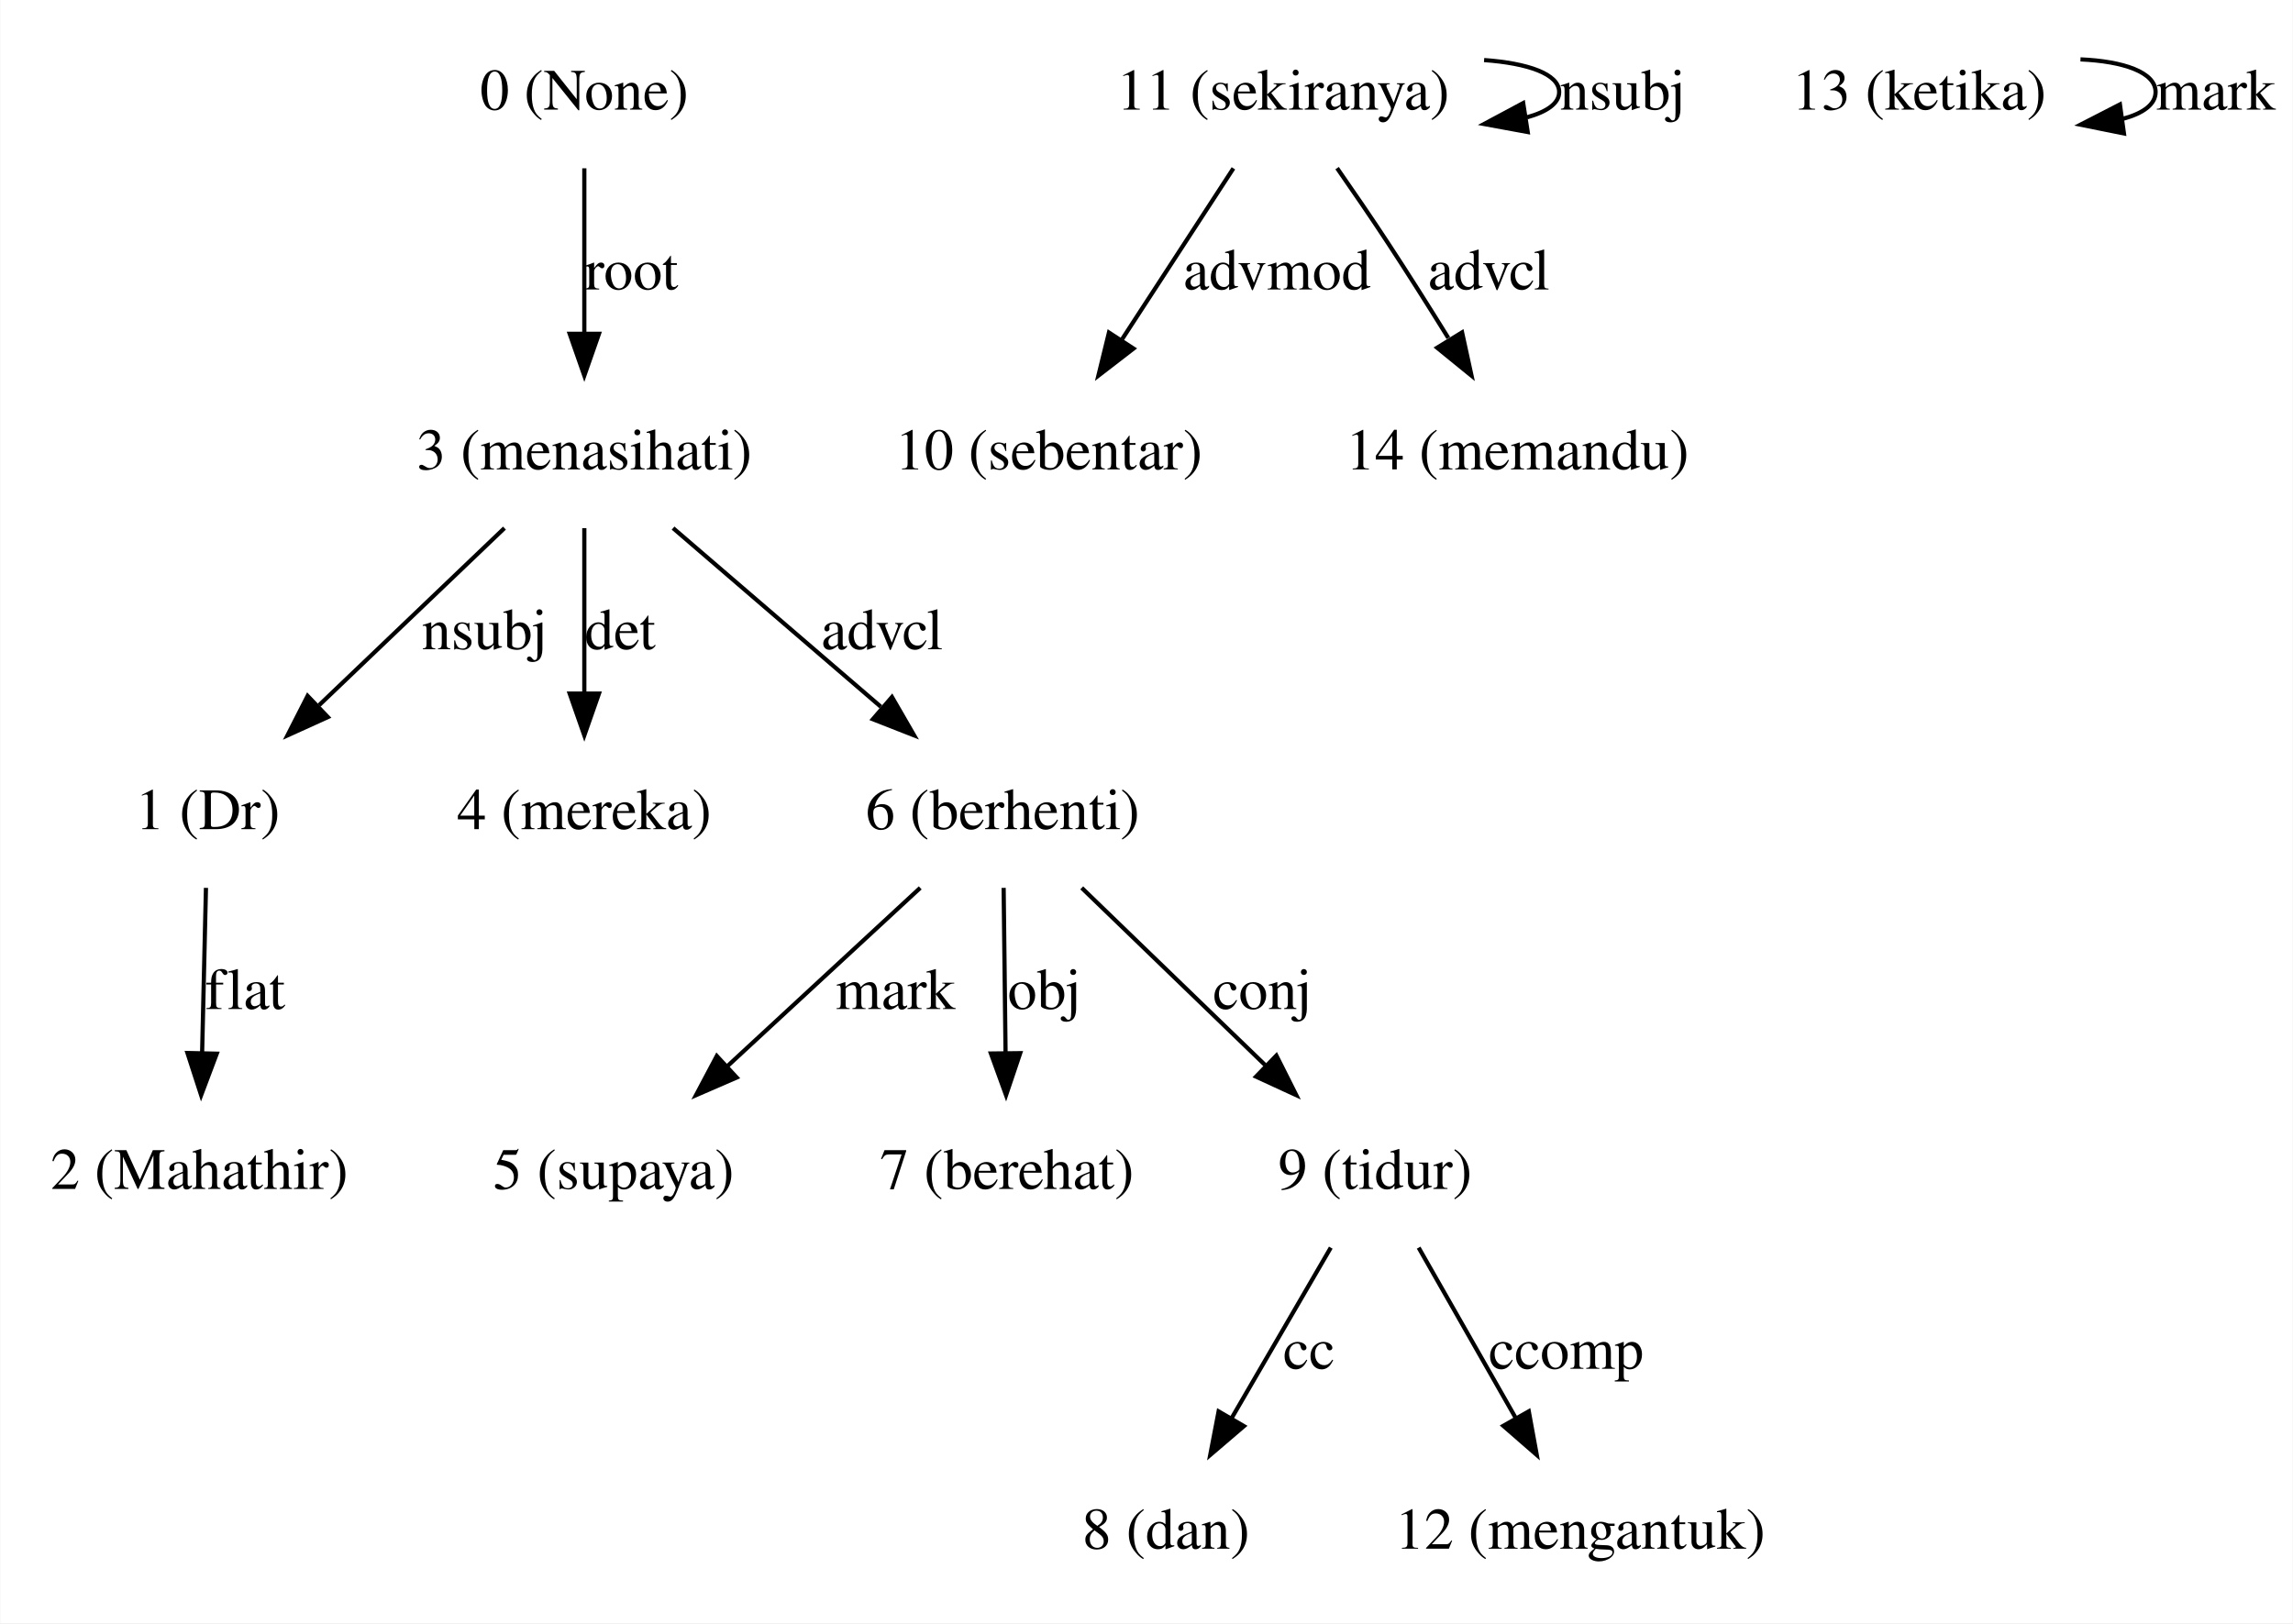
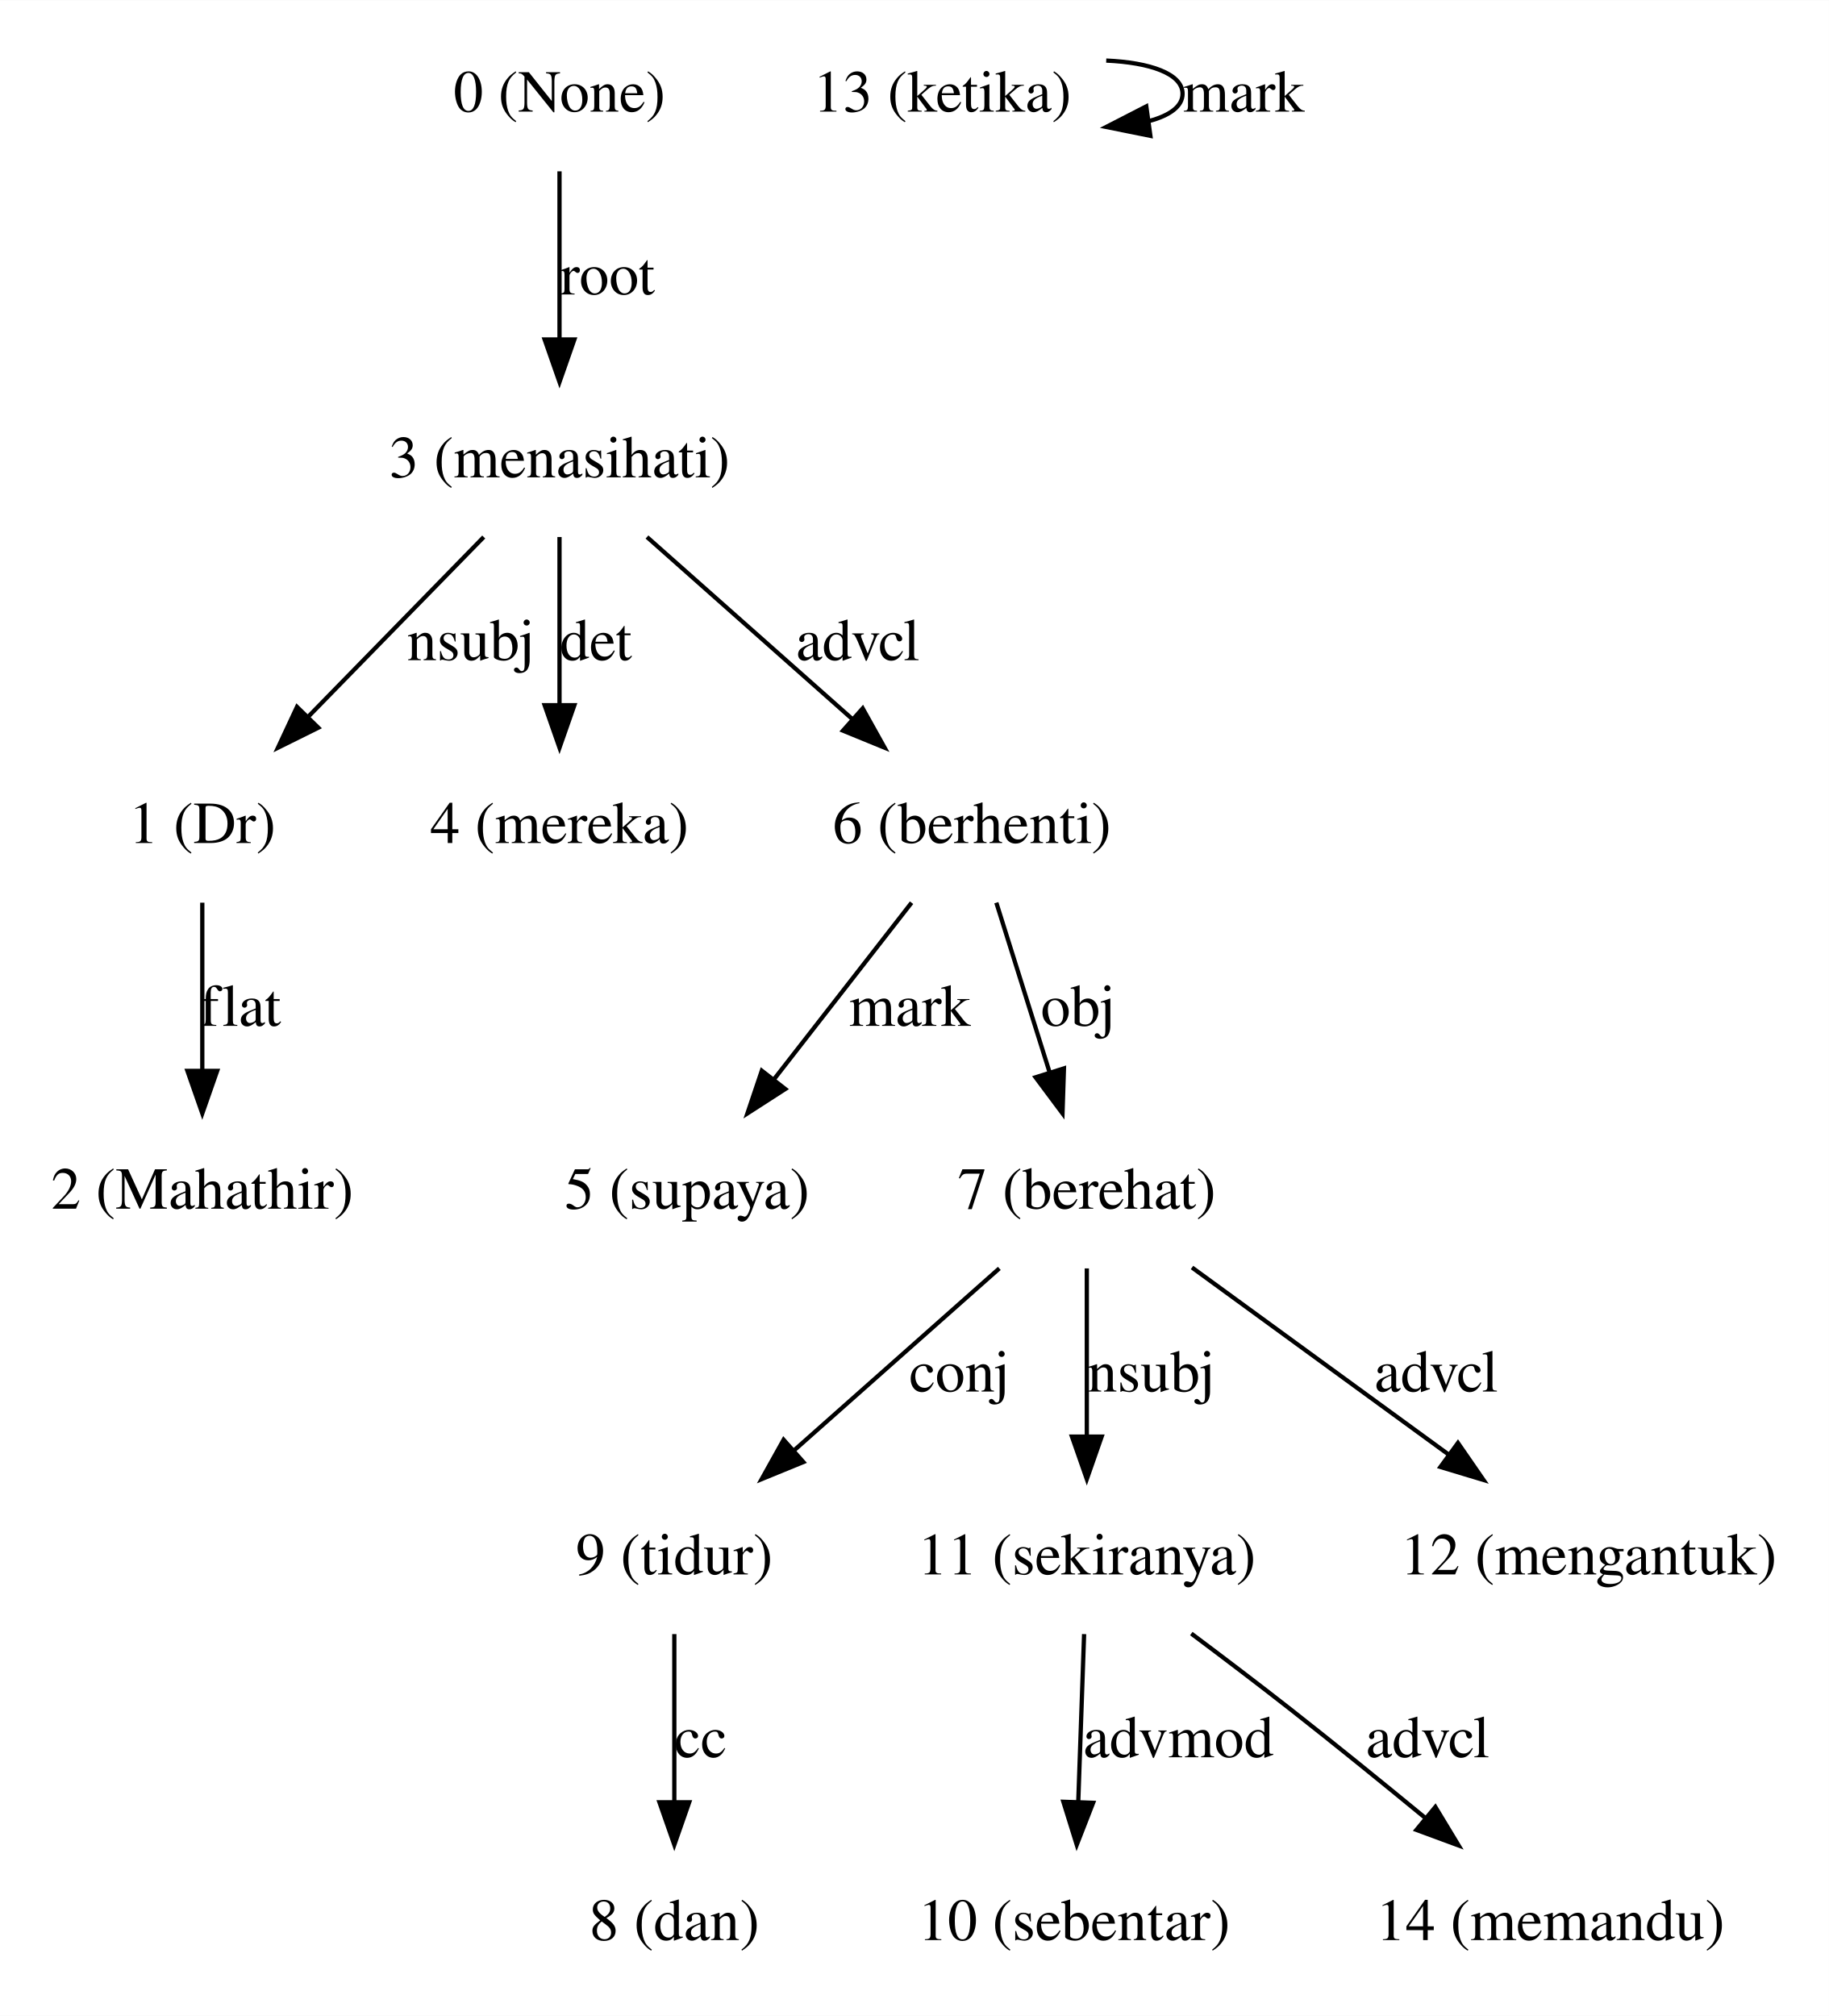
- <svg xmlns="http://www.w3.org/2000/svg" width="548pt" height="388pt" viewBox="0.00 0.00 547.85 388.00">
-   <g id="graph0" class="graph" transform="scale(1 1) rotate(0) translate(4 384)">
-     <polygon fill="#ffffff" stroke="transparent" points="-4,4 -4,-384 543.852,-384 543.852,4 -4,4" />
+ <svg xmlns="http://www.w3.org/2000/svg" width="430pt" height="474pt" viewBox="0.00 0.00 430.09 474.00">
+   <g id="graph0" class="graph" transform="scale(1 1) rotate(0) translate(4 470)">
+     <polygon fill="#ffffff" stroke="transparent" points="-4,4 -4,-470 426.086,-470 426.086,4 -4,4" />
    <g id="node1" class="node">
-       <text text-anchor="middle" x="135.571" y="-357.8" font-family="Times,serif" font-size="14.00" fill="#000000">0 (None)</text>
+       <text text-anchor="middle" x="127.571" y="-443.8" font-family="Times,serif" font-size="14.00" fill="#000000">0 (None)</text>
    </g>
    <g id="node2" class="node">
-       <text text-anchor="middle" x="135.571" y="-271.8" font-family="Times,serif" font-size="14.00" fill="#000000">3 (menasihati)</text>
+       <text text-anchor="middle" x="127.571" y="-357.8" font-family="Times,serif" font-size="14.00" fill="#000000">3 (menasihati)</text>
    </g>
    <g id="edge1" class="edge">
-       <path fill="none" stroke="#000000" d="M135.571,-343.762C135.571,-332.36 135.571,-317.434 135.571,-304.494" />
-       <polygon fill="#000000" stroke="#000000" points="139.071,-304.212 135.571,-294.212 132.071,-304.212 139.071,-304.212" />
-       <text text-anchor="middle" x="146.847" y="-314.8" font-family="Times,serif" font-size="14.00" fill="#000000">root</text>
+       <path fill="none" stroke="#000000" d="M127.571,-429.762C127.571,-418.36 127.571,-403.434 127.571,-390.494" />
+       <polygon fill="#000000" stroke="#000000" points="131.071,-390.212 127.571,-380.212 124.071,-390.212 131.071,-390.212" />
+       <text text-anchor="middle" x="138.847" y="-400.8" font-family="Times,serif" font-size="14.00" fill="#000000">root</text>
    </g>
    <g id="node3" class="node">
-       <text text-anchor="middle" x="45.571" y="-185.8" font-family="Times,serif" font-size="14.00" fill="#000000">1 (Dr)</text>
+       <text text-anchor="middle" x="43.571" y="-271.8" font-family="Times,serif" font-size="14.00" fill="#000000">1 (Dr)</text>
    </g>
    <g id="edge3" class="edge">
-       <path fill="none" stroke="#000000" d="M116.484,-257.762C103.597,-245.447 86.409,-229.024 72.183,-215.429" />
-       <polygon fill="#000000" stroke="#000000" points="74.278,-212.59 64.63,-208.212 69.442,-217.651 74.278,-212.59" />
-       <text text-anchor="middle" x="111.74" y="-228.8" font-family="Times,serif" font-size="14.00" fill="#000000">nsubj</text>
+       <path fill="none" stroke="#000000" d="M109.757,-343.762C97.729,-331.447 81.687,-315.024 68.409,-301.429" />
+       <polygon fill="#000000" stroke="#000000" points="70.851,-298.92 61.359,-294.212 65.843,-303.812 70.851,-298.92" />
+       <text text-anchor="middle" x="106.74" y="-314.8" font-family="Times,serif" font-size="14.00" fill="#000000">nsubj</text>
    </g>
    <g id="node5" class="node">
-       <text text-anchor="middle" x="135.571" y="-185.8" font-family="Times,serif" font-size="14.00" fill="#000000">4 (mereka)</text>
+       <text text-anchor="middle" x="127.571" y="-271.8" font-family="Times,serif" font-size="14.00" fill="#000000">4 (mereka)</text>
    </g>
    <g id="edge4" class="edge">
-       <path fill="none" stroke="#000000" d="M135.571,-257.762C135.571,-246.36 135.571,-231.434 135.571,-218.494" />
-       <polygon fill="#000000" stroke="#000000" points="139.071,-218.212 135.571,-208.212 132.071,-218.212 139.071,-218.212" />
-       <text text-anchor="middle" x="144.123" y="-228.8" font-family="Times,serif" font-size="14.00" fill="#000000">det</text>
+       <path fill="none" stroke="#000000" d="M127.571,-343.762C127.571,-332.36 127.571,-317.434 127.571,-304.494" />
+       <polygon fill="#000000" stroke="#000000" points="131.071,-304.212 127.571,-294.212 124.071,-304.212 131.071,-304.212" />
+       <text text-anchor="middle" x="136.123" y="-314.8" font-family="Times,serif" font-size="14.00" fill="#000000">det</text>
    </g>
    <g id="node6" class="node">
-       <text text-anchor="middle" x="235.571" y="-185.8" font-family="Times,serif" font-size="14.00" fill="#000000">6 (berhenti)</text>
+       <text text-anchor="middle" x="224.571" y="-271.8" font-family="Times,serif" font-size="14.00" fill="#000000">6 (berhenti)</text>
    </g>
    <g id="edge5" class="edge">
-       <path fill="none" stroke="#000000" d="M156.778,-257.762C171.23,-245.333 190.549,-228.719 206.44,-215.052" />
-       <polygon fill="#000000" stroke="#000000" points="209.094,-217.386 214.394,-208.212 204.53,-212.079 209.094,-217.386" />
-       <text text-anchor="middle" x="206.73" y="-228.8" font-family="Times,serif" font-size="14.00" fill="#000000">advcl</text>
+       <path fill="none" stroke="#000000" d="M148.142,-343.762C162.16,-331.334 180.899,-314.719 196.314,-301.052" />
+       <polygon fill="#000000" stroke="#000000" points="198.869,-303.465 204.029,-294.212 194.225,-298.227 198.869,-303.465" />
+       <text text-anchor="middle" x="197.73" y="-314.8" font-family="Times,serif" font-size="14.00" fill="#000000">advcl</text>
    </g>
    <g id="node4" class="node">
-       <text text-anchor="middle" x="43.571" y="-99.8" font-family="Times,serif" font-size="14.00" fill="#000000">2 (Mahathir)</text>
+       <text text-anchor="middle" x="43.571" y="-185.8" font-family="Times,serif" font-size="14.00" fill="#000000">2 (Mahathir)</text>
    </g>
    <g id="edge2" class="edge">
-       <path fill="none" stroke="#000000" d="M45.147,-171.762C44.882,-160.36 44.534,-145.434 44.233,-132.494" />
-       <polygon fill="#000000" stroke="#000000" points="47.726,-132.128 43.994,-122.212 40.728,-132.291 47.726,-132.128" />
-       <text text-anchor="middle" x="54.516" y="-142.8" font-family="Times,serif" font-size="14.00" fill="#000000">flat</text>
+       <path fill="none" stroke="#000000" d="M43.571,-257.762C43.571,-246.36 43.571,-231.434 43.571,-218.494" />
+       <polygon fill="#000000" stroke="#000000" points="47.071,-218.212 43.571,-208.212 40.071,-218.212 47.071,-218.212" />
+       <text text-anchor="middle" x="52.516" y="-228.8" font-family="Times,serif" font-size="14.00" fill="#000000">flat</text>
    </g>
    <g id="node7" class="node">
-       <text text-anchor="middle" x="142.571" y="-99.8" font-family="Times,serif" font-size="14.00" fill="#000000">5 (supaya)</text>
+       <text text-anchor="middle" x="157.571" y="-185.8" font-family="Times,serif" font-size="14.00" fill="#000000">5 (supaya)</text>
    </g>
    <g id="edge6" class="edge">
-       <path fill="none" stroke="#000000" d="M215.848,-171.762C202.408,-159.333 184.441,-142.719 169.662,-129.052" />
-       <polygon fill="#000000" stroke="#000000" points="171.984,-126.432 162.265,-122.212 167.231,-131.571 171.984,-126.432" />
-       <text text-anchor="middle" x="209.954" y="-142.8" font-family="Times,serif" font-size="14.00" fill="#000000">mark</text>
+       <path fill="none" stroke="#000000" d="M210.362,-257.762C200.946,-245.676 188.446,-229.63 177.973,-216.187" />
+       <polygon fill="#000000" stroke="#000000" points="180.666,-213.95 171.759,-208.212 175.144,-218.252 180.666,-213.95" />
+       <text text-anchor="middle" x="209.954" y="-228.8" font-family="Times,serif" font-size="14.00" fill="#000000">mark</text>
    </g>
    <g id="node8" class="node">
-       <text text-anchor="middle" x="236.571" y="-99.8" font-family="Times,serif" font-size="14.00" fill="#000000">7 (berehat)</text>
+       <text text-anchor="middle" x="251.571" y="-185.8" font-family="Times,serif" font-size="14.00" fill="#000000">7 (berehat)</text>
    </g>
    <g id="edge7" class="edge">
-       <path fill="none" stroke="#000000" d="M235.783,-171.762C235.916,-160.36 236.089,-145.434 236.239,-132.494" />
-       <polygon fill="#000000" stroke="#000000" points="239.742,-132.252 236.359,-122.212 232.743,-132.171 239.742,-132.252" />
-       <text text-anchor="middle" x="245.516" y="-142.8" font-family="Times,serif" font-size="14.00" fill="#000000">obj</text>
+       <path fill="none" stroke="#000000" d="M230.297,-257.762C233.912,-246.246 238.656,-231.135 242.747,-218.106" />
+       <polygon fill="#000000" stroke="#000000" points="246.197,-218.801 245.853,-208.212 239.518,-216.704 246.197,-218.801" />
+       <text text-anchor="middle" x="249.516" y="-228.8" font-family="Times,serif" font-size="14.00" fill="#000000">obj</text>
    </g>
    <g id="node9" class="node">
-       <text text-anchor="middle" x="324.571" y="-99.8" font-family="Times,serif" font-size="14.00" fill="#000000">9 (tidur)</text>
+       <text text-anchor="middle" x="154.571" y="-99.8" font-family="Times,serif" font-size="14.00" fill="#000000">9 (tidur)</text>
    </g>
    <g id="edge8" class="edge">
-       <path fill="none" stroke="#000000" d="M254.445,-171.762C267.189,-159.447 284.186,-143.024 298.255,-129.429" />
-       <polygon fill="#000000" stroke="#000000" points="300.964,-131.678 305.723,-122.212 296.1,-126.644 300.964,-131.678" />
-       <text text-anchor="middle" x="297.623" y="-142.8" font-family="Times,serif" font-size="14.00" fill="#000000">conj</text>
+       <path fill="none" stroke="#000000" d="M231,-171.762C216.982,-159.333 198.242,-142.719 182.828,-129.052" />
+       <polygon fill="#000000" stroke="#000000" points="184.917,-126.227 175.112,-122.212 180.273,-131.465 184.917,-126.227" />
+       <text text-anchor="middle" x="221.623" y="-142.8" font-family="Times,serif" font-size="14.00" fill="#000000">conj</text>
    </g>
    <g id="node10" class="node">
-       <text text-anchor="middle" x="274.571" y="-13.8" font-family="Times,serif" font-size="14.00" fill="#000000">8 (dan)</text>
+       <text text-anchor="middle" x="251.571" y="-99.8" font-family="Times,serif" font-size="14.00" fill="#000000">11 (sekiranya)</text>
    </g>
    <g id="edge9" class="edge">
-       <path fill="none" stroke="#000000" d="M313.967,-85.762C307.073,-73.904 297.963,-58.234 290.24,-44.951" />
-       <polygon fill="#000000" stroke="#000000" points="293.211,-43.098 285.159,-36.212 287.16,-46.616 293.211,-43.098" />
-       <text text-anchor="middle" x="308.785" y="-56.8" font-family="Times,serif" font-size="14.00" fill="#000000">cc</text>
+       <path fill="none" stroke="#000000" d="M251.571,-171.762C251.571,-160.36 251.571,-145.434 251.571,-132.494" />
+       <polygon fill="#000000" stroke="#000000" points="255.071,-132.212 251.571,-122.212 248.071,-132.212 255.071,-132.212" />
+       <text text-anchor="middle" x="266.74" y="-142.8" font-family="Times,serif" font-size="14.00" fill="#000000">nsubj</text>
    </g>
    <g id="node11" class="node">
-       <text text-anchor="middle" x="373.571" y="-13.8" font-family="Times,serif" font-size="14.00" fill="#000000">12 (mengantuk)</text>
+       <text text-anchor="middle" x="369.571" y="-99.8" font-family="Times,serif" font-size="14.00" fill="#000000">12 (mengantuk)</text>
    </g>
    <g id="edge10" class="edge">
-       <path fill="none" stroke="#000000" d="M334.962,-85.762C341.719,-73.904 350.647,-58.234 358.215,-44.951" />
-       <polygon fill="#000000" stroke="#000000" points="361.285,-46.633 363.194,-36.212 355.203,-43.168 361.285,-46.633" />
-       <text text-anchor="middle" x="370.229" y="-56.8" font-family="Times,serif" font-size="14.00" fill="#000000">ccomp</text>
+       <path fill="none" stroke="#000000" d="M276.308,-171.972C293.851,-159.186 317.578,-141.893 336.71,-127.949" />
+       <polygon fill="#000000" stroke="#000000" points="338.847,-130.723 344.867,-122.005 334.724,-125.066 338.847,-130.723" />
+       <text text-anchor="middle" x="333.729" y="-142.8" font-family="Times,serif" font-size="14.00" fill="#000000">advcl</text>
    </g>
    <g id="node12" class="node">
-       <text text-anchor="middle" x="246.571" y="-271.8" font-family="Times,serif" font-size="14.00" fill="#000000">10 (sebentar)</text>
+       <text text-anchor="middle" x="154.571" y="-13.8" font-family="Times,serif" font-size="14.00" fill="#000000">8 (dan)</text>
+     </g>
+     <g id="edge11" class="edge">
+       <path fill="none" stroke="#000000" d="M154.571,-85.762C154.571,-74.36 154.571,-59.434 154.571,-46.494" />
+       <polygon fill="#000000" stroke="#000000" points="158.071,-46.212 154.571,-36.212 151.071,-46.212 158.071,-46.212" />
+       <text text-anchor="middle" x="160.785" y="-56.8" font-family="Times,serif" font-size="14.00" fill="#000000">cc</text>
    </g>
    <g id="node13" class="node">
-       <text text-anchor="middle" x="302.571" y="-357.8" font-family="Times,serif" font-size="14.00" fill="#000000">11 (sekiranya)</text>
-     </g>
-     <g id="edge11" class="edge">
-       <path fill="none" stroke="#000000" d="M290.695,-343.762C282.973,-331.904 272.77,-316.235 264.12,-302.951" />
-       <polygon fill="#000000" stroke="#000000" points="266.82,-300.682 258.43,-294.212 260.954,-304.502 266.82,-300.682" />
-       <text text-anchor="middle" x="301.123" y="-314.8" font-family="Times,serif" font-size="14.00" fill="#000000">advmod</text>
+       <text text-anchor="middle" x="248.571" y="-13.8" font-family="Times,serif" font-size="14.00" fill="#000000">10 (sebentar)</text>
    </g>
    <g id="edge12" class="edge">
-       <path fill="none" stroke="#000000" d="M350.608,-369.642C361.006,-368.895 368.547,-366.348 368.547,-362 368.547,-359.283 365.602,-357.269 360.854,-355.958" />
-       <polygon fill="#000000" stroke="#000000" points="361.028,-352.443 350.608,-354.358 359.948,-359.359 361.028,-352.443" />
-       <text text-anchor="middle" x="383.716" y="-357.8" font-family="Times,serif" font-size="14.00" fill="#000000">nsubj</text>
+       <path fill="none" stroke="#000000" d="M250.935,-85.762C250.537,-74.36 250.016,-59.434 249.565,-46.494" />
+       <polygon fill="#000000" stroke="#000000" points="253.053,-46.084 249.206,-36.212 246.057,-46.328 253.053,-46.084" />
+       <text text-anchor="middle" x="273.123" y="-56.8" font-family="Times,serif" font-size="14.00" fill="#000000">advmod</text>
    </g>
    <g id="node14" class="node">
-       <text text-anchor="middle" x="358.571" y="-271.8" font-family="Times,serif" font-size="14.00" fill="#000000">14 (memandu)</text>
+       <text text-anchor="middle" x="360.571" y="-13.8" font-family="Times,serif" font-size="14.00" fill="#000000">14 (memandu)</text>
    </g>
    <g id="edge13" class="edge">
-       <path fill="none" stroke="#000000" d="M315.475,-343.811C319.419,-338.147 323.729,-331.852 327.571,-326 332.38,-318.676 337.446,-310.647 342.058,-303.206" />
-       <polygon fill="#000000" stroke="#000000" points="345.343,-304.546 347.603,-294.195 339.382,-300.878 345.343,-304.546" />
-       <text text-anchor="middle" x="351.729" y="-314.8" font-family="Times,serif" font-size="14.00" fill="#000000">advcl</text>
+       <path fill="none" stroke="#000000" d="M276.144,-85.888C283.71,-80.227 292.03,-73.914 299.571,-68 309.925,-59.88 321.101,-50.811 331.022,-42.649" />
+       <polygon fill="#000000" stroke="#000000" points="333.534,-45.114 339.016,-36.048 329.077,-39.717 333.534,-45.114" />
+       <text text-anchor="middle" x="331.729" y="-56.8" font-family="Times,serif" font-size="14.00" fill="#000000">advcl</text>
    </g>
    <g id="node15" class="node">
-       <text text-anchor="middle" x="454.571" y="-357.8" font-family="Times,serif" font-size="14.00" fill="#000000">13 (ketika)</text>
+       <text text-anchor="middle" x="217.571" y="-443.8" font-family="Times,serif" font-size="14.00" fill="#000000">13 (ketika)</text>
    </g>
    <g id="edge14" class="edge">
-       <path fill="none" stroke="#000000" d="M493.137,-369.806C503.351,-369.36 511.086,-366.758 511.086,-362 511.086,-359.026 508.065,-356.895 503.305,-355.606" />
-       <polygon fill="#000000" stroke="#000000" points="503.523,-352.102 493.137,-354.194 502.56,-359.036 503.523,-352.102" />
-       <text text-anchor="middle" x="525.469" y="-357.8" font-family="Times,serif" font-size="14.00" fill="#000000">mark</text>
+       <path fill="none" stroke="#000000" d="M256.137,-455.806C266.351,-455.36 274.086,-452.758 274.086,-448 274.086,-445.026 271.065,-442.895 266.305,-441.606" />
+       <polygon fill="#000000" stroke="#000000" points="266.523,-438.102 256.137,-440.194 265.56,-445.036 266.523,-438.102" />
+       <text text-anchor="middle" x="288.469" y="-443.8" font-family="Times,serif" font-size="14.00" fill="#000000">mark</text>
    </g>
  </g>
</svg>
